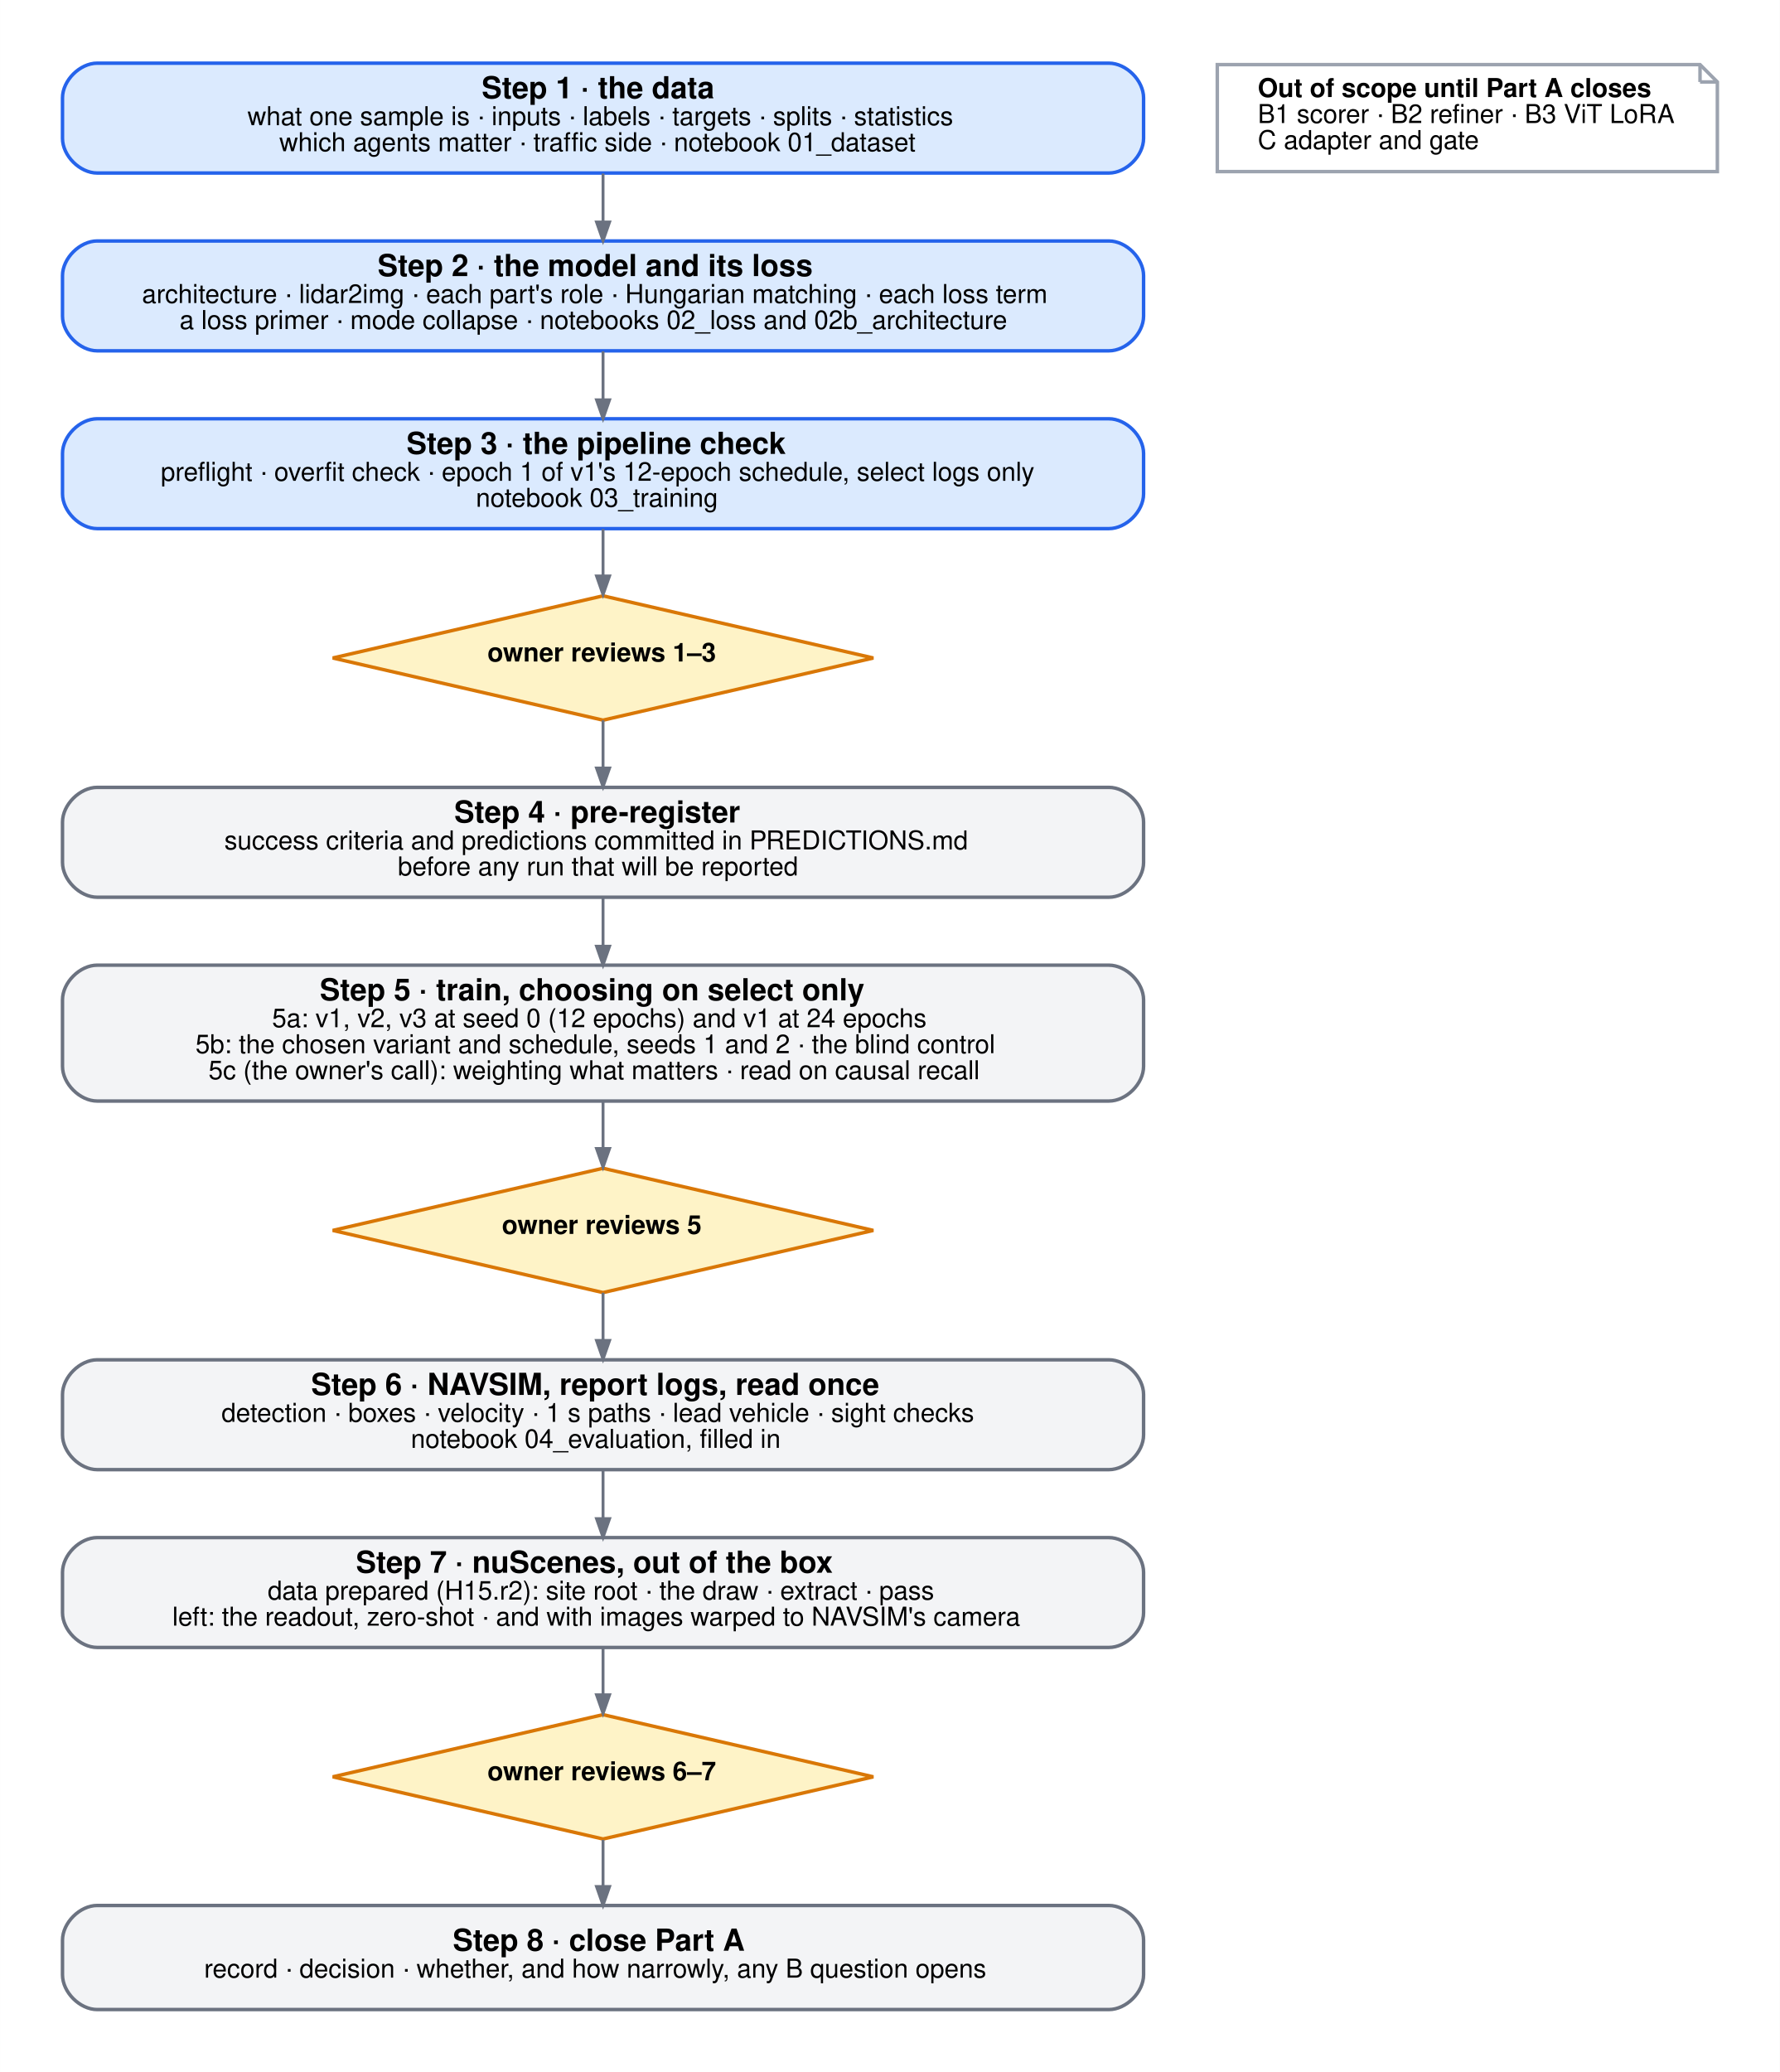
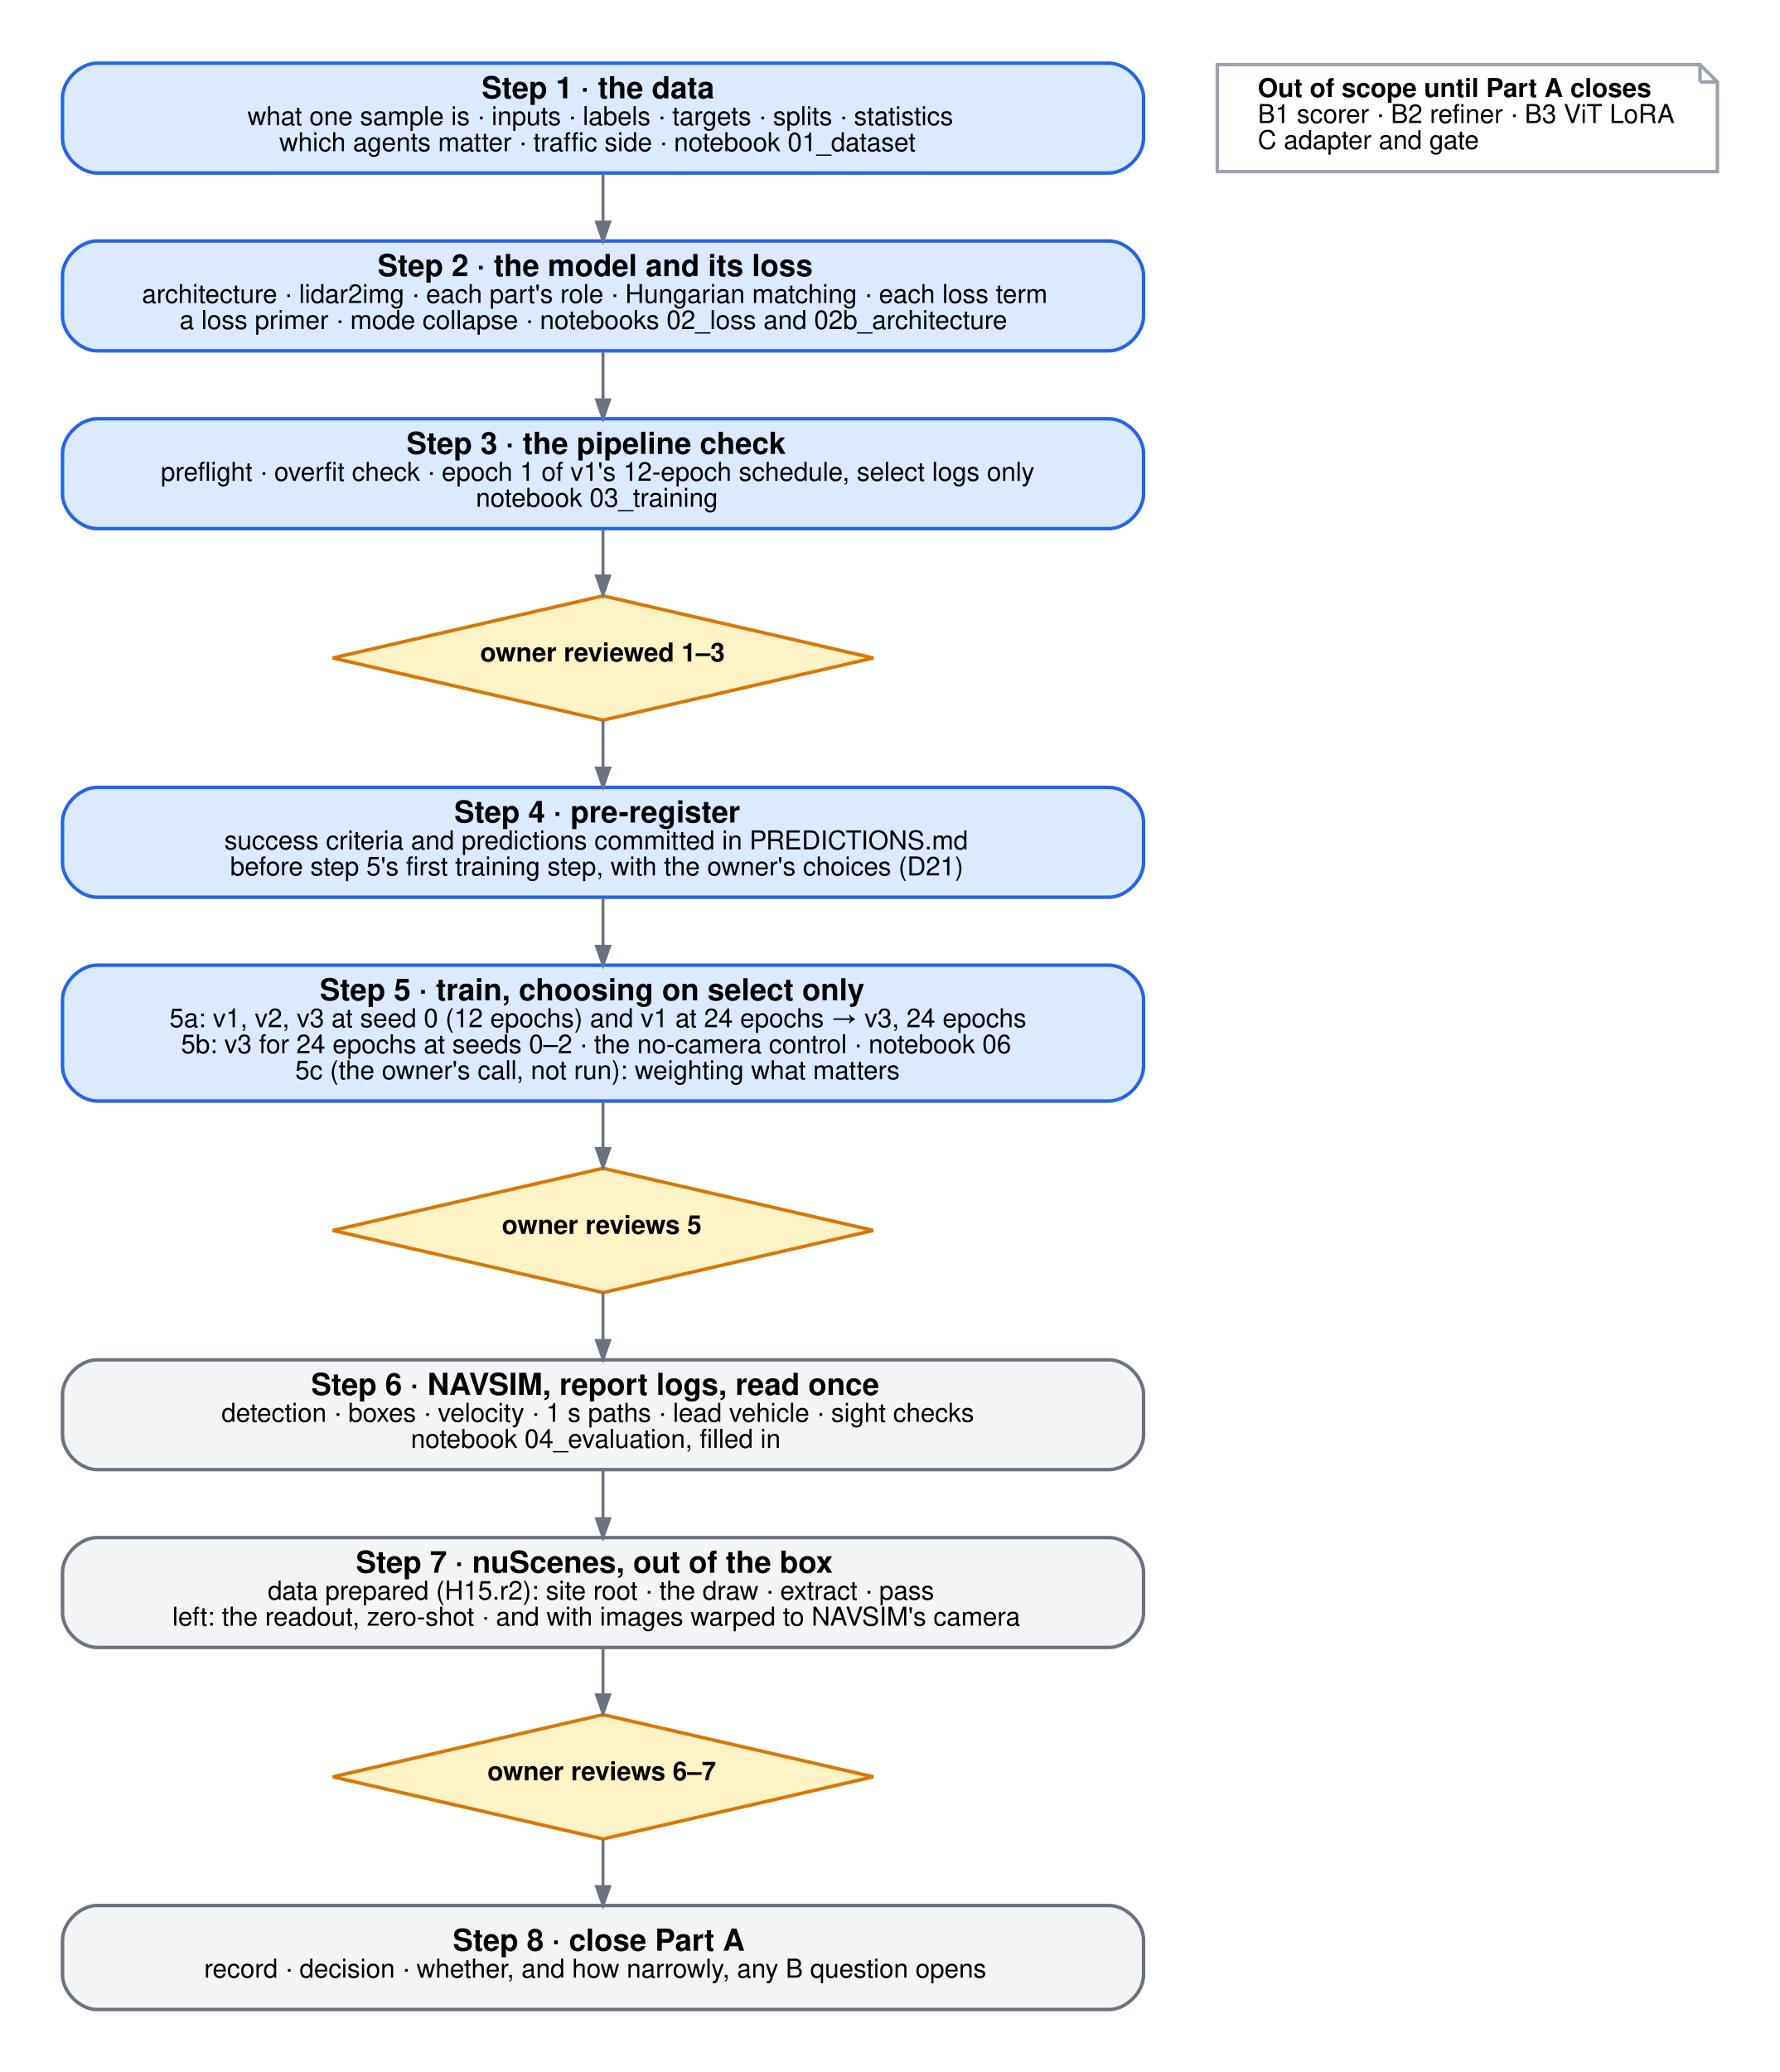
<svg xmlns="http://www.w3.org/2000/svg" width="616pt" height="717pt" viewBox="0.00 0.00 615.70 716.70">
  <g id="graph0" class="graph" transform="scale(1 1) rotate(0) translate(21.6 695.1)">
    <polygon fill="white" stroke="transparent" points="-21.6,21.6 -21.6,-695.1 594.1,-695.1 594.1,21.6 -21.6,21.6" />
    <g id="node1" class="node">
      <path fill="#dbeafe" stroke="#2563eb" stroke-width="1.2" d="M362,-673.25C362,-673.25 12,-673.25 12,-673.25 6,-673.25 0,-667.25 0,-661.25 0,-661.25 0,-647.25 0,-647.25 0,-641.25 6,-635.25 12,-635.25 12,-635.25 362,-635.25 362,-635.25 368,-635.25 374,-641.25 374,-647.25 374,-647.25 374,-661.25 374,-661.25 374,-667.25 368,-673.25 362,-673.25" />
      <text text-anchor="start" x="145" y="-661.1" font-family="Helvetica" font-weight="bold" font-size="10.50">Step 1 · the data</text>
      <text text-anchor="start" x="64" y="-651.8" font-family="Helvetica" font-size="9.00">what one sample is · inputs · labels · targets · splits · statistics</text>
      <text text-anchor="start" x="75" y="-642.8" font-family="Helvetica" font-size="9.00">which agents matter · traffic side · notebook 01_dataset</text>
    </g>
    <g id="node2" class="node">
      <path fill="#dbeafe" stroke="#2563eb" stroke-width="1.2" d="M362,-611.75C362,-611.75 12,-611.75 12,-611.75 6,-611.75 0,-605.75 0,-599.75 0,-599.75 0,-585.75 0,-585.75 0,-579.75 6,-573.75 12,-573.75 12,-573.75 362,-573.75 362,-573.75 368,-573.75 374,-579.75 374,-585.75 374,-585.75 374,-599.75 374,-599.75 374,-605.75 368,-611.75 362,-611.75" />
      <text text-anchor="start" x="109" y="-599.6" font-family="Helvetica" font-weight="bold" font-size="10.50">Step 2 · the model and its loss</text>
      <text text-anchor="start" x="27.5" y="-590.3" font-family="Helvetica" font-size="9.00">architecture · lidar2img · each part's role · Hungarian matching · each loss term</text>
      <text text-anchor="start" x="40.5" y="-581.3" font-family="Helvetica" font-size="9.00">a loss primer · mode collapse · notebooks 02_loss and 02b_architecture</text>
    </g>
    <g id="edge1" class="edge">
      <path fill="none" stroke="#6b7280" d="M187,-635.07C187,-629.88 187,-624.14 187,-618.62" />
      <polygon fill="#6b7280" stroke="#6b7280" points="189.28,-618.31 187,-611.81 184.73,-618.31 189.28,-618.31" />
    </g>
    <g id="node12" class="node">
      <polygon fill="white" stroke="#9ca3af" stroke-width="1.2" points="566.5,-672.75 399.5,-672.75 399.5,-635.75 572.5,-635.75 572.5,-666.75 566.5,-672.75" />
      <polyline fill="none" stroke="#9ca3af" stroke-width="1.2" points="566.5,-672.75 566.5,-666.75 " />
      <polyline fill="none" stroke="#9ca3af" stroke-width="1.2" points="572.5,-666.75 566.5,-666.75 " />
      <text text-anchor="start" x="413.5" y="-661.55" font-family="Helvetica" font-weight="bold" font-size="9.00">Out of scope until Part A closes</text>
      <text text-anchor="start" x="413.5" y="-652.55" font-family="Helvetica" font-size="9.00">B1 scorer · B2 refiner · B3 ViT LoRA</text>
      <text text-anchor="start" x="413.5" y="-643.55" font-family="Helvetica" font-size="9.00">C adapter and gate</text>
    </g>
    <g id="node3" class="node">
      <path fill="#dbeafe" stroke="#2563eb" stroke-width="1.2" d="M362,-550.25C362,-550.25 12,-550.25 12,-550.25 6,-550.25 0,-544.25 0,-538.25 0,-538.25 0,-524.25 0,-524.25 0,-518.25 6,-512.25 12,-512.25 12,-512.25 362,-512.25 362,-512.25 368,-512.25 374,-518.25 374,-524.25 374,-524.25 374,-538.25 374,-538.25 374,-544.25 368,-550.25 362,-550.25" />
      <text text-anchor="start" x="119" y="-538.1" font-family="Helvetica" font-weight="bold" font-size="10.50">Step 3 · the pipeline check</text>
      <text text-anchor="start" x="34" y="-528.8" font-family="Helvetica" font-size="9.00">preflight · overfit check · epoch 1 of v1's 12-epoch schedule, select logs only</text>
      <text text-anchor="start" x="143" y="-519.8" font-family="Helvetica" font-size="9.00">notebook 03_training</text>
    </g>
    <g id="edge2" class="edge">
      <path fill="none" stroke="#6b7280" d="M187,-573.57C187,-568.38 187,-562.64 187,-557.12" />
      <polygon fill="#6b7280" stroke="#6b7280" points="189.28,-556.81 187,-550.31 184.73,-556.81 189.28,-556.81" />
    </g>
    <g id="node4" class="node">
      <polygon fill="#fef3c7" stroke="#d97706" stroke-width="1.2" points="187,-489 93.5,-467.5 187,-446 280.5,-467.5 187,-489" />
-       <text text-anchor="start" x="147" y="-466.3" font-family="Helvetica" font-weight="bold" font-size="9.00">owner reviews 1–3</text>
+       <text text-anchor="start" x="144.5" y="-466.3" font-family="Helvetica" font-weight="bold" font-size="9.00">owner reviewed 1–3</text>
    </g>
    <g id="edge3" class="edge">
      <path fill="none" stroke="#6b7280" d="M187,-512.06C187,-507.05 187,-501.51 187,-496.11" />
      <polygon fill="#6b7280" stroke="#6b7280" points="189.28,-495.88 187,-489.38 184.73,-495.88 189.28,-495.88" />
    </g>
    <g id="node5" class="node">
-       <path fill="#f3f4f6" stroke="#6b7280" stroke-width="1.2" d="M362,-422.75C362,-422.75 12,-422.75 12,-422.75 6,-422.75 0,-416.75 0,-410.75 0,-410.75 0,-396.75 0,-396.75 0,-390.75 6,-384.75 12,-384.75 12,-384.75 362,-384.75 362,-384.75 368,-384.75 374,-390.75 374,-396.75 374,-396.75 374,-410.75 374,-410.75 374,-416.75 368,-422.75 362,-422.75" />
+       <path fill="#dbeafe" stroke="#2563eb" stroke-width="1.2" d="M362,-422.75C362,-422.75 12,-422.75 12,-422.75 6,-422.75 0,-416.75 0,-410.75 0,-410.75 0,-396.75 0,-396.75 0,-390.75 6,-384.75 12,-384.75 12,-384.75 362,-384.75 362,-384.75 368,-384.75 374,-390.75 374,-396.75 374,-396.75 374,-410.75 374,-410.75 374,-416.75 368,-422.75 362,-422.75" />
      <text text-anchor="start" x="135.5" y="-410.6" font-family="Helvetica" font-weight="bold" font-size="10.50">Step 4 · pre-register</text>
      <text text-anchor="start" x="56" y="-401.3" font-family="Helvetica" font-size="9.00">success criteria and predictions committed in PREDICTIONS.md</text>
-       <text text-anchor="start" x="116" y="-392.3" font-family="Helvetica" font-size="9.00">before any run that will be reported</text>
+       <text text-anchor="start" x="58" y="-392.3" font-family="Helvetica" font-size="9.00">before step 5's first training step, with the owner's choices (D21)</text>
    </g>
    <g id="edge4" class="edge">
      <path fill="none" stroke="#6b7280" d="M187,-445.94C187,-440.71 187,-435.03 187,-429.61" />
      <polygon fill="#6b7280" stroke="#6b7280" points="189.28,-429.44 187,-422.94 184.73,-429.44 189.28,-429.44" />
    </g>
    <g id="node6" class="node">
-       <path fill="#f3f4f6" stroke="#6b7280" stroke-width="1.2" d="M362,-361.25C362,-361.25 12,-361.25 12,-361.25 6,-361.25 0,-355.25 0,-349.25 0,-349.25 0,-326.25 0,-326.25 0,-320.25 6,-314.25 12,-314.25 12,-314.25 362,-314.25 362,-314.25 368,-314.25 374,-320.25 374,-326.25 374,-326.25 374,-349.25 374,-349.25 374,-355.25 368,-361.25 362,-361.25" />
+       <path fill="#dbeafe" stroke="#2563eb" stroke-width="1.2" d="M362,-361.25C362,-361.25 12,-361.25 12,-361.25 6,-361.25 0,-355.25 0,-349.25 0,-349.25 0,-326.25 0,-326.25 0,-320.25 6,-314.25 12,-314.25 12,-314.25 362,-314.25 362,-314.25 368,-314.25 374,-320.25 374,-326.25 374,-326.25 374,-349.25 374,-349.25 374,-355.25 368,-361.25 362,-361.25" />
      <text text-anchor="start" x="89" y="-349.1" font-family="Helvetica" font-weight="bold" font-size="10.50">Step 5 · train, choosing on select only</text>
-       <text text-anchor="start" x="72.5" y="-339.8" font-family="Helvetica" font-size="9.00">5a: v1, v2, v3 at seed 0 (12 epochs) and v1 at 24 epochs</text>
-       <text text-anchor="start" x="46" y="-330.8" font-family="Helvetica" font-size="9.00">5b: the chosen variant and schedule, seeds 1 and 2 · the blind control</text>
-       <text text-anchor="start" x="50.5" y="-321.8" font-family="Helvetica" font-size="9.00">5c (the owner's call): weighting what matters · read on causal recall</text>
+       <text text-anchor="start" x="37" y="-339.8" font-family="Helvetica" font-size="9.00">5a: v1, v2, v3 at seed 0 (12 epochs) and v1 at 24 epochs → v3, 24 epochs</text>
+       <text text-anchor="start" x="41" y="-330.8" font-family="Helvetica" font-size="9.00">5b: v3 for 24 epochs at seeds 0–2 · the no-camera control · notebook 06</text>
+       <text text-anchor="start" x="80.5" y="-321.8" font-family="Helvetica" font-size="9.00">5c (the owner's call, not run): weighting what matters</text>
    </g>
    <g id="edge5" class="edge">
      <path fill="none" stroke="#6b7280" d="M187,-384.58C187,-379.38 187,-373.56 187,-367.88" />
      <polygon fill="#6b7280" stroke="#6b7280" points="189.28,-367.8 187,-361.3 184.73,-367.8 189.28,-367.8" />
    </g>
    <g id="node7" class="node">
      <polygon fill="#fef3c7" stroke="#d97706" stroke-width="1.2" points="187,-291 93.5,-269.5 187,-248 280.5,-269.5 187,-291" />
      <text text-anchor="start" x="152" y="-268.3" font-family="Helvetica" font-weight="bold" font-size="9.00">owner reviews 5</text>
    </g>
    <g id="edge6" class="edge">
      <path fill="none" stroke="#6b7280" d="M187,-313.95C187,-308.79 187,-303.26 187,-297.94" />
      <polygon fill="#6b7280" stroke="#6b7280" points="189.28,-297.84 187,-291.34 184.73,-297.84 189.28,-297.84" />
    </g>
    <g id="node8" class="node">
      <path fill="#f3f4f6" stroke="#6b7280" stroke-width="1.2" d="M362,-224.75C362,-224.75 12,-224.75 12,-224.75 6,-224.75 0,-218.75 0,-212.75 0,-212.75 0,-198.75 0,-198.75 0,-192.75 6,-186.75 12,-186.75 12,-186.75 362,-186.75 362,-186.75 368,-186.75 374,-192.75 374,-198.75 374,-198.75 374,-212.75 374,-212.75 374,-218.75 368,-224.75 362,-224.75" />
      <text text-anchor="start" x="86" y="-212.6" font-family="Helvetica" font-weight="bold" font-size="10.50">Step 6 · NAVSIM, report logs, read once</text>
      <text text-anchor="start" x="55" y="-203.3" font-family="Helvetica" font-size="9.00">detection · boxes · velocity · 1 s paths · lead vehicle · sight checks</text>
      <text text-anchor="start" x="120.5" y="-194.3" font-family="Helvetica" font-size="9.00">notebook 04_evaluation, filled in</text>
    </g>
    <g id="edge7" class="edge">
      <path fill="none" stroke="#6b7280" d="M187,-247.94C187,-242.71 187,-237.03 187,-231.61" />
      <polygon fill="#6b7280" stroke="#6b7280" points="189.28,-231.44 187,-224.94 184.73,-231.44 189.28,-231.44" />
    </g>
    <g id="node9" class="node">
      <path fill="#f3f4f6" stroke="#6b7280" stroke-width="1.2" d="M362,-163.25C362,-163.25 12,-163.25 12,-163.25 6,-163.25 0,-157.25 0,-151.25 0,-151.25 0,-137.25 0,-137.25 0,-131.25 6,-125.25 12,-125.25 12,-125.25 362,-125.25 362,-125.25 368,-125.25 374,-131.25 374,-137.25 374,-137.25 374,-151.25 374,-151.25 374,-157.25 368,-163.25 362,-163.25" />
      <text text-anchor="start" x="101.5" y="-151.1" font-family="Helvetica" font-weight="bold" font-size="10.50">Step 7 · nuScenes, out of the box</text>
      <text text-anchor="start" x="71" y="-141.8" font-family="Helvetica" font-size="9.00">data prepared (H15.r2): site root · the draw · extract · pass</text>
      <text text-anchor="start" x="38" y="-132.8" font-family="Helvetica" font-size="9.00">left: the readout, zero-shot · and with images warped to NAVSIM's camera</text>
    </g>
    <g id="edge8" class="edge">
      <path fill="none" stroke="#6b7280" d="M187,-186.57C187,-181.38 187,-175.64 187,-170.12" />
      <polygon fill="#6b7280" stroke="#6b7280" points="189.28,-169.81 187,-163.31 184.73,-169.81 189.28,-169.81" />
    </g>
    <g id="node10" class="node">
      <polygon fill="#fef3c7" stroke="#d97706" stroke-width="1.2" points="187,-102 93.5,-80.5 187,-59 280.5,-80.5 187,-102" />
      <text text-anchor="start" x="147" y="-79.3" font-family="Helvetica" font-weight="bold" font-size="9.00">owner reviews 6–7</text>
    </g>
    <g id="edge9" class="edge">
      <path fill="none" stroke="#6b7280" d="M187,-125.06C187,-120.05 187,-114.51 187,-109.11" />
      <polygon fill="#6b7280" stroke="#6b7280" points="189.28,-108.88 187,-102.38 184.73,-108.88 189.28,-108.88" />
    </g>
    <g id="node11" class="node">
      <path fill="#f3f4f6" stroke="#6b7280" stroke-width="1.2" d="M362,-36C362,-36 12,-36 12,-36 6,-36 0,-30 0,-24 0,-24 0,-12 0,-12 0,-6 6,0 12,0 12,0 362,0 362,0 368,0 374,-6 374,-12 374,-12 374,-24 374,-24 374,-30 368,-36 362,-36" />
      <text text-anchor="start" x="135" y="-20.35" font-family="Helvetica" font-weight="bold" font-size="10.50">Step 8 · close Part A</text>
      <text text-anchor="start" x="49" y="-11.05" font-family="Helvetica" font-size="9.00">record · decision · whether, and how narrowly, any B question opens</text>
    </g>
    <g id="edge10" class="edge">
      <path fill="none" stroke="#6b7280" d="M187,-58.68C187,-53.49 187,-47.89 187,-42.57" />
      <polygon fill="#6b7280" stroke="#6b7280" points="189.28,-42.55 187,-36.05 184.73,-42.55 189.28,-42.55" />
    </g>
  </g>
</svg>
